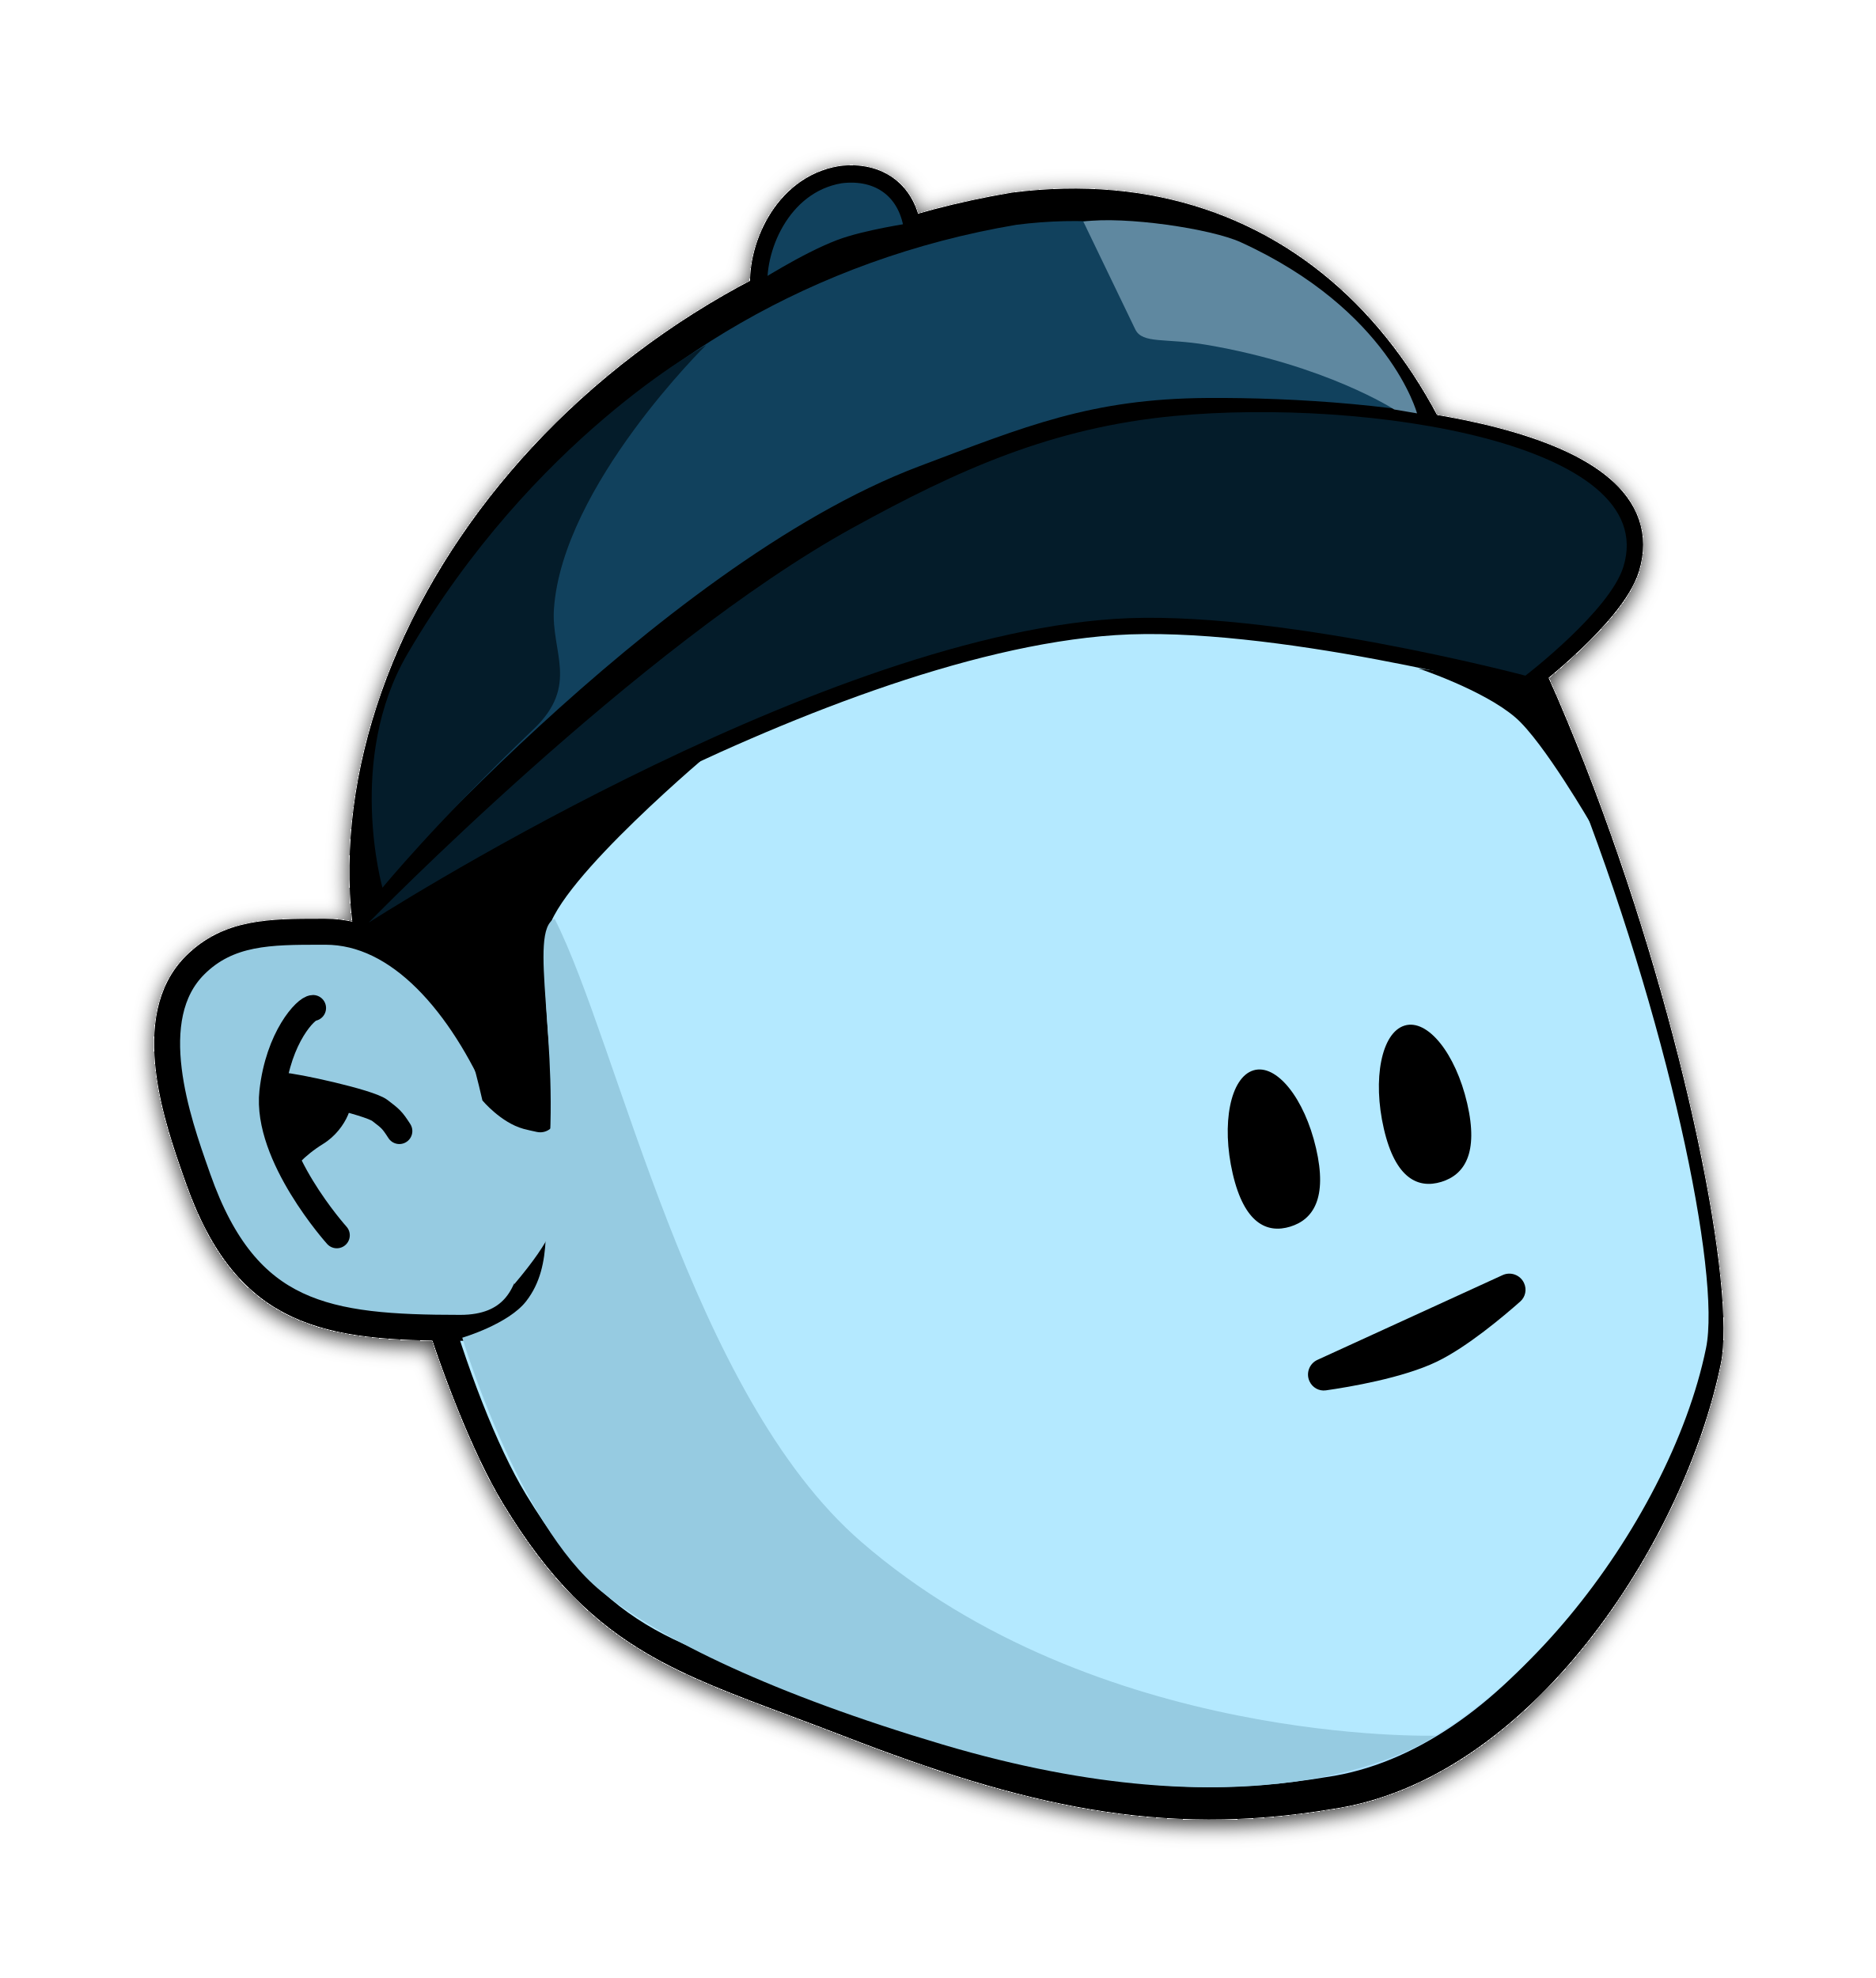
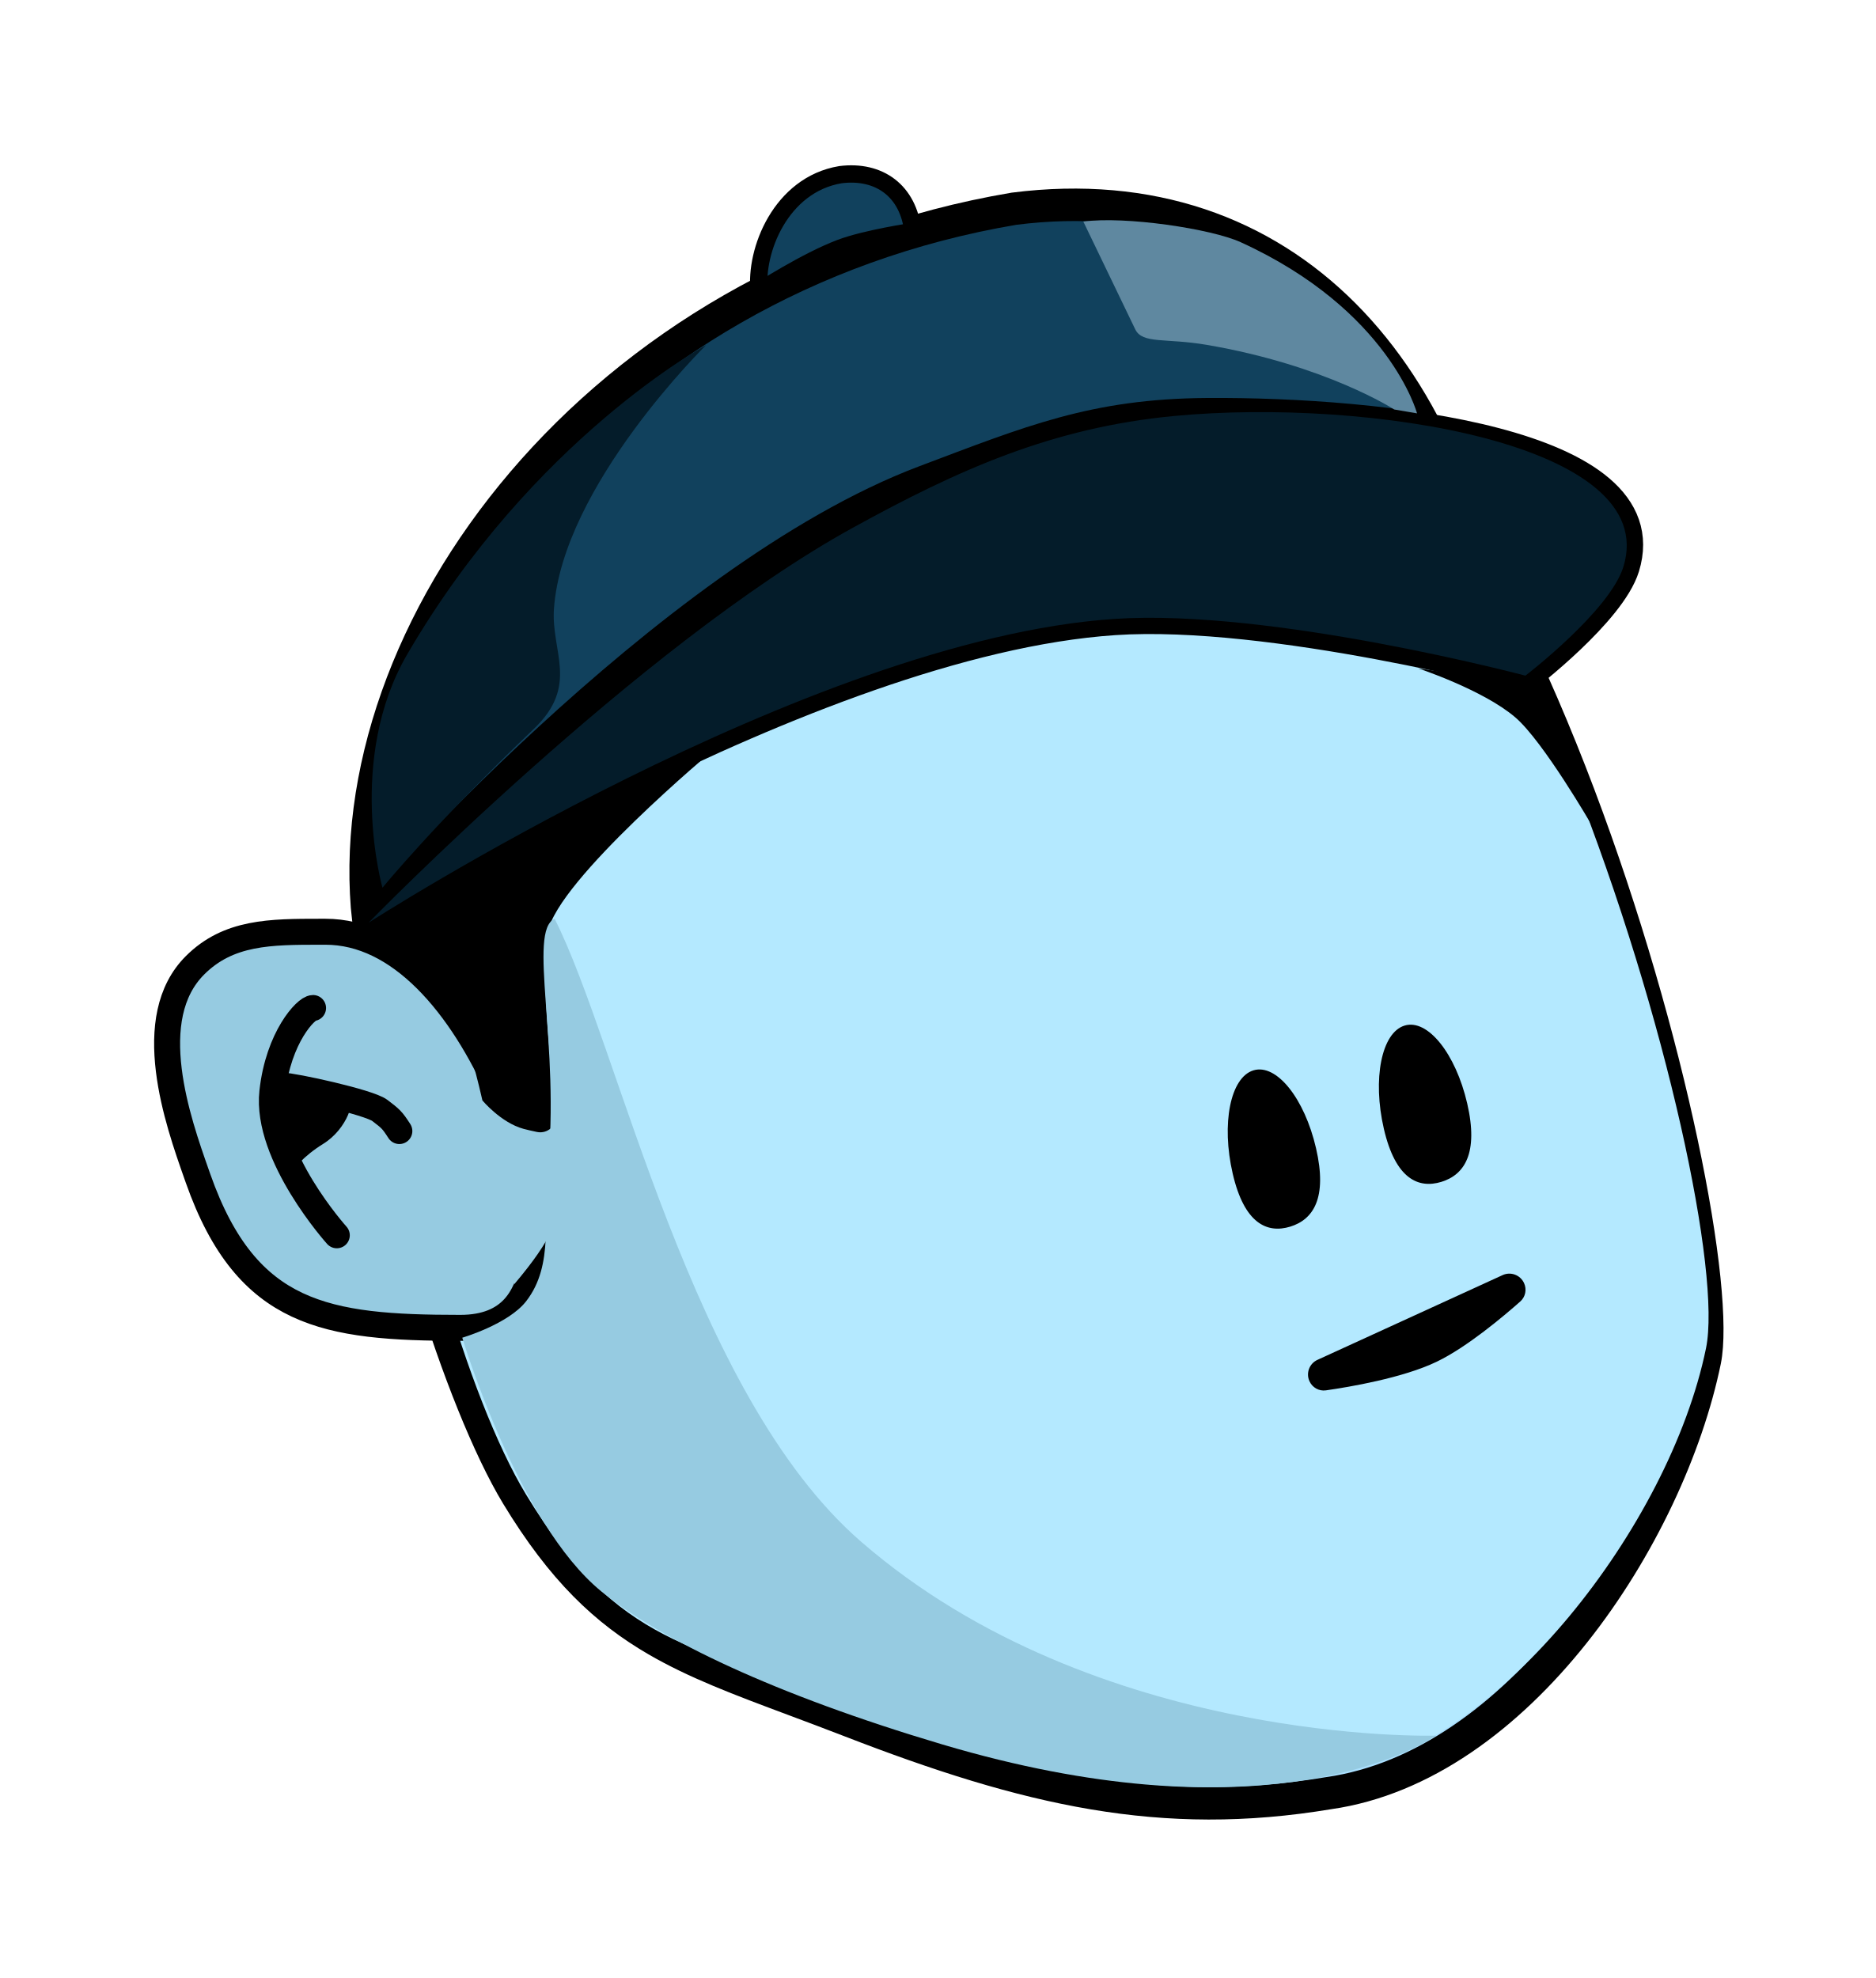
<svg xmlns="http://www.w3.org/2000/svg" width="2400" height="2531" viewBox="0 0 2400 2531" fill="none">
-   <g filter="url(#filter0_d_1_23)">
+   <g>
    <path d="M1700.34 2294.44L1700.1 2294.48L1699.86 2294.51C1487.03 2329.98 1315.5 2290.49 1087.59 2202.16C1062.15 2192.29 1038.36 2183.41 1015.97 2175.03C946.58 2149.08 890.601 2128.16 840.221 2098.89C775.112 2061.09 719.712 2009.28 661.614 1913.44C625.495 1853.85 583.899 1749.88 551.258 1641.28C518.579 1532.54 495.841 1422.33 495.841 1350.35C495.841 813.385 1006.64 394.273 1549.62 393.493C1639.36 407.092 1727.12 481.823 1808.5 596.603C1889.7 711.124 1961.55 861.302 2020.25 1016.56C2078.86 1171.67 2123.99 1330.92 2151.98 1462.99C2165.99 1529.03 2175.67 1588.02 2180.65 1636.13C2185.68 1684.88 2185.66 1720.49 2181.49 1740.86C2158.65 1851.96 2099.1 1982.4 2014.09 2089.29C1928.91 2196.38 1820.31 2277.3 1700.34 2294.44Z" fill="#AADFFE" stroke-width="41.546" stroke="black" />
    <path d="M2182.9 1725.15C2135.87 1954.05 1915.98 2232.21 1722.89 2264.4C1504.78 2300.76 1320.66 2271.9 1091.2 2182.96C886.088 2103.46 792.315 2109.07 673.01 1912.24C598.091 1788.63 516.739 1505.59 516.739 1355.39C516.739 803.98 961.407 360.527 1513.8 360.527C1910.02 417.653 2221.86 1535.6 2182.9 1725.15Z" fill="#B4E9FF" />
    <path d="M1683.9 1469.2C1698.72 1533.19 1680.25 1560.61 1650.81 1569.6C1621.37 1578.59 1592.1 1565.75 1577.29 1501.76C1562.48 1437.77 1574.33 1378.6 1603.78 1369.61C1633.22 1360.62 1669.09 1405.21 1683.9 1469.2Z" fill="black" />
    <path d="M1877.32 1411.9C1892.14 1475.89 1873.66 1503.31 1844.22 1512.3C1814.78 1521.29 1785.51 1508.45 1770.71 1444.46C1755.89 1380.47 1767.75 1321.3 1797.19 1312.31C1826.63 1303.32 1862.51 1347.91 1877.32 1411.9Z" fill="black" />
    <path d="M1675.52 1767.41C1670.77 1757.04 1675.33 1744.79 1685.7 1740.05L1922.63 1631.6C1933.02 1626.84 1945.31 1631.41 1950.07 1641.81C1953.78 1649.9 1951.91 1659.44 1945.25 1665.34C1924.23 1683.96 1877.1 1723.78 1838.3 1742.43C1794.93 1763.29 1726.43 1774.79 1696.53 1779.07C1687.69 1780.32 1679.23 1775.52 1675.52 1767.41Z" fill="black" />
    <path d="M1297.51 267.066C1646.83 222.636 1869.93 479.529 1911.02 849.734C1911.02 849.734 1599.79 766.782 1376.12 761.457C1018.23 752.936 471.253 1177.54 471.253 1177.54C430.167 807.336 763.672 357.129 1297.51 267.066Z" fill="#11415D" stroke-width="41.546" stroke="black" />
    <path d="M1075.26 223.514C1125.16 217.167 1162.34 244.468 1168.08 296.194C1168.08 296.194 1108.47 304.879 1075.26 317.433C1031.34 334.034 971.385 372.7 971.385 372.7C965.645 320.975 998.991 236.312 1075.26 223.514Z" fill="#11415D" stroke-width="22.17" stroke="black" />
    <path d="M1544.62 530.015C1400.24 530.964 1319.53 564.837 1183.65 616.012C852.686 740.673 471.615 1180.67 471.615 1180.67C471.615 1180.67 1034.06 818.161 1425.76 791.961C1627.39 778.473 1951.81 864.575 1951.81 864.575C1951.81 864.575 2059.76 781.836 2077.21 725.15C2125.72 567.463 1767.16 528.553 1544.62 530.015Z" fill="#AC2321" stroke-width="41.546" stroke="black" />
    <path d="M1502.81 532.239C1345.63 547.096 1225.4 601.462 1091.23 675.287C817.151 826.092 471.629 1180.65 471.629 1180.65C471.629 1180.65 1034.08 818.144 1425.78 791.944C1627.41 778.457 1951.81 864.559 1951.81 864.559C1951.81 864.559 2059.77 781.819 2077.22 725.132C2125.73 567.446 1749.29 508.945 1502.81 532.239Z" fill="#041C2A" />
    <path d="M641.076 1401.38C669.861 1467.44 688.819 1544.73 683.443 1604.24C680.767 1633.86 672.228 1657.37 657.701 1673.31C643.591 1688.8 622.056 1699.1 588.893 1699.1C502.304 1699.1 434.523 1695.09 380.307 1669.64C327.425 1644.82 285.237 1598.4 253.334 1507.67C252.783 1506.1 252.22 1504.5 251.645 1502.87C239.339 1467.95 222.059 1418.91 215.994 1369.3C209.618 1317.14 216.156 1268.59 249.417 1235.27C292.33 1192.29 345.96 1192.27 410.057 1192.24C412.13 1192.24 414.216 1192.24 416.312 1192.24C463.472 1192.19 506.747 1214.86 545.144 1253.03C583.598 1291.26 616.105 1344.08 641.076 1401.38Z" fill="#96CBE1" stroke-width="33.237" stroke="black" />
    <path d="M400.567 1289.82C391.62 1289.82 356.15 1327.21 348.479 1397.2C339.502 1479.1 430.951 1580.64 430.951 1580.64" stroke-width="33.237" stroke-linecap="round" stroke="black" />
    <path d="M510.982 1447.27C501.557 1432.64 499.823 1431.5 486.021 1420.9C472.219 1410.3 375.713 1389.27 360.864 1389.06" stroke-width="33.237" stroke-linecap="round" stroke="black" />
    <path d="M785.39 1517.4C785.39 1594.84 562.08 1564.13 562.08 1564.13L541.307 1403.14L670.715 1368.5C670.715 1368.5 785.39 1439.95 785.39 1517.4Z" fill="#96CBE1" />
    <path d="M700.996 1192.47C713.461 1126 913.92 958.749 913.92 958.749L700.996 1057.42L456.913 1192.47C469.03 1197.66 519.817 1236.66 555.586 1279.43C600.97 1333.71 604.921 1355.51 617.256 1408.09C617.256 1408.09 640.931 1436.54 669.837 1444.44C674.02 1445.58 680.373 1447.02 687.013 1448.43C700.883 1451.36 713.358 1439.63 711.657 1425.55C704.812 1368.89 691.483 1243.21 700.996 1192.47Z" fill="black" />
    <path d="M413.553 1463.64C388.267 1479.27 374.92 1496.22 371.408 1502.73L360.87 1395.22C385.456 1398.47 436.734 1404.99 445.164 1404.99C455.7 1404.99 445.164 1444.09 413.553 1463.64Z" fill="black" />
    <path d="M1837.34 2220.87C1799.36 2246.52 1599.41 2349.09 1206.03 2232.23C990.205 2168.13 844.381 2097.56 769.367 2036.28C662.103 1948.64 591.497 1711.69 591.497 1711.69C591.497 1711.69 650.45 1694.41 673.291 1664.95C709.644 1618.07 694.326 1556.84 700.555 1497.46C717.363 1337.28 674.661 1191.44 709.644 1175.62C791.961 1338.08 883.461 1783.32 1101.74 1972.66C1403.3 2234.24 1837.34 2220.87 1837.34 2220.87Z" fill="#96CBE1" />
    <path d="M711.581 1553.08C708.984 1562.95 711.261 1580.43 657.612 1643.71L663.94 1568.05L679.772 1525.82C691.456 1530.8 714.178 1543.22 711.581 1553.08Z" fill="#96CBE1" />
    <path d="M1587.53 309.927C1549.74 292.67 1439.61 276.282 1386.14 283.507C1386.14 283.507 1443.42 402.363 1452.58 421.39C1461.73 440.419 1491.23 432.258 1543.99 441.263C1696.48 467.296 1783.97 523.972 1783.97 523.972L1813.14 528.924C1813.14 528.924 1777.91 396.864 1587.53 309.927Z" fill="#5F88A0" />
    <path d="M521.169 837.042C682.446 560.213 903.543 441.513 903.543 441.513C903.543 441.513 719.766 621.594 708.796 779.076C704.949 834.271 741.574 876.857 682.943 932.787C558.782 1051.23 489.379 1135.9 489.379 1135.9C489.379 1135.9 442.691 971.747 521.169 837.042Z" fill="#041C2A" />
    <path d="M1973.55 878.596L2037.11 1056.6C2037.11 1056.6 1974.86 948.742 1938.89 917.938C1897.57 882.563 1814.52 855.21 1814.52 855.21L1973.55 878.596Z" fill="black" />
  </g>
-   <defs>
-     <filter id="filter0_d_1_23" x="-25.38" y="-19.035" width="2450.76" height="2580.83" filterUnits="userSpaceOnUse" color-interpolation-filters="sRGB">
-       <feFlood flood-opacity="0" result="BackgroundImageFix" />
-       <feColorMatrix in="SourceAlpha" type="matrix" values="0 0 0 0 0 0 0 0 0 0 0 0 0 0 0 0 0 0 127 0" result="hardAlpha" />
-       <feOffset dy="6.345" />
-       <feGaussianBlur stdDeviation="12.69" />
-       <feComposite in2="hardAlpha" operator="out" />
-       <feColorMatrix type="matrix" values="0 0 0 0 0 0 0 0 0 0 0 0 0 0 0 0 0 0 0.8 0" />
-       <feBlend mode="normal" in2="BackgroundImageFix" result="effect1_dropShadow_1_23" />
-       <feBlend mode="normal" in="SourceGraphic" in2="effect1_dropShadow_1_23" result="shape" />
-     </filter>
-   </defs>
</svg>
